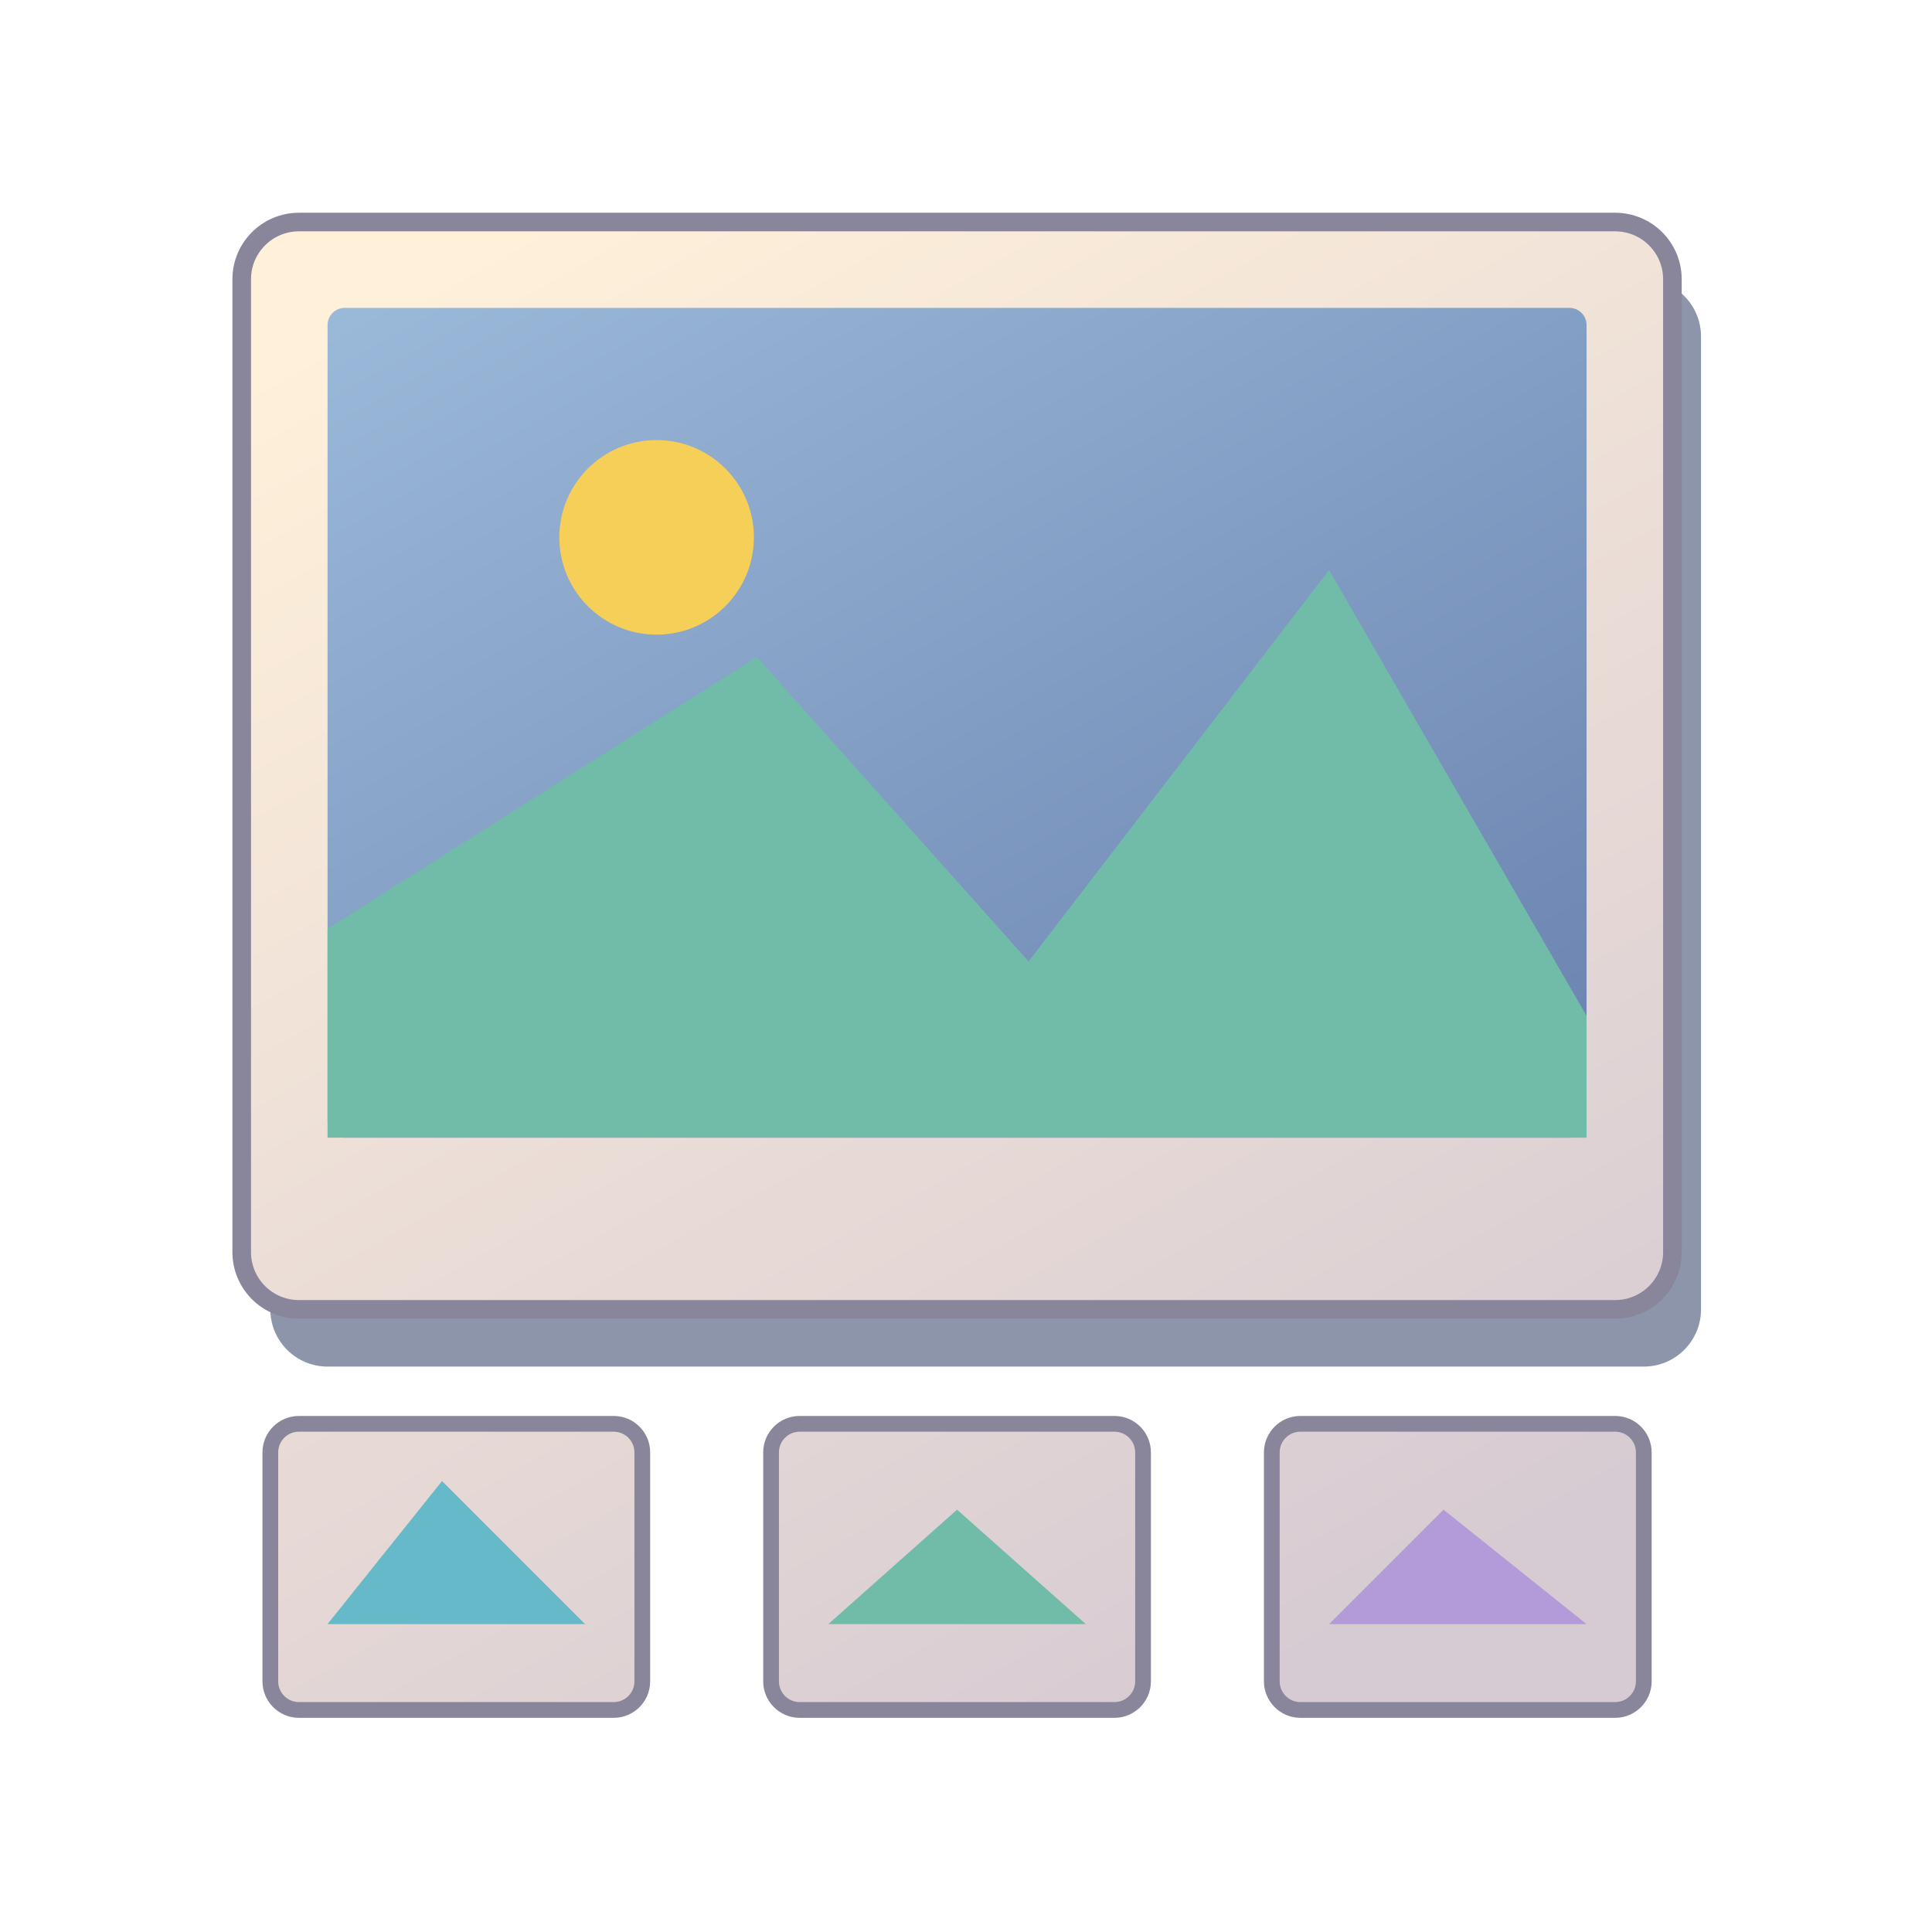
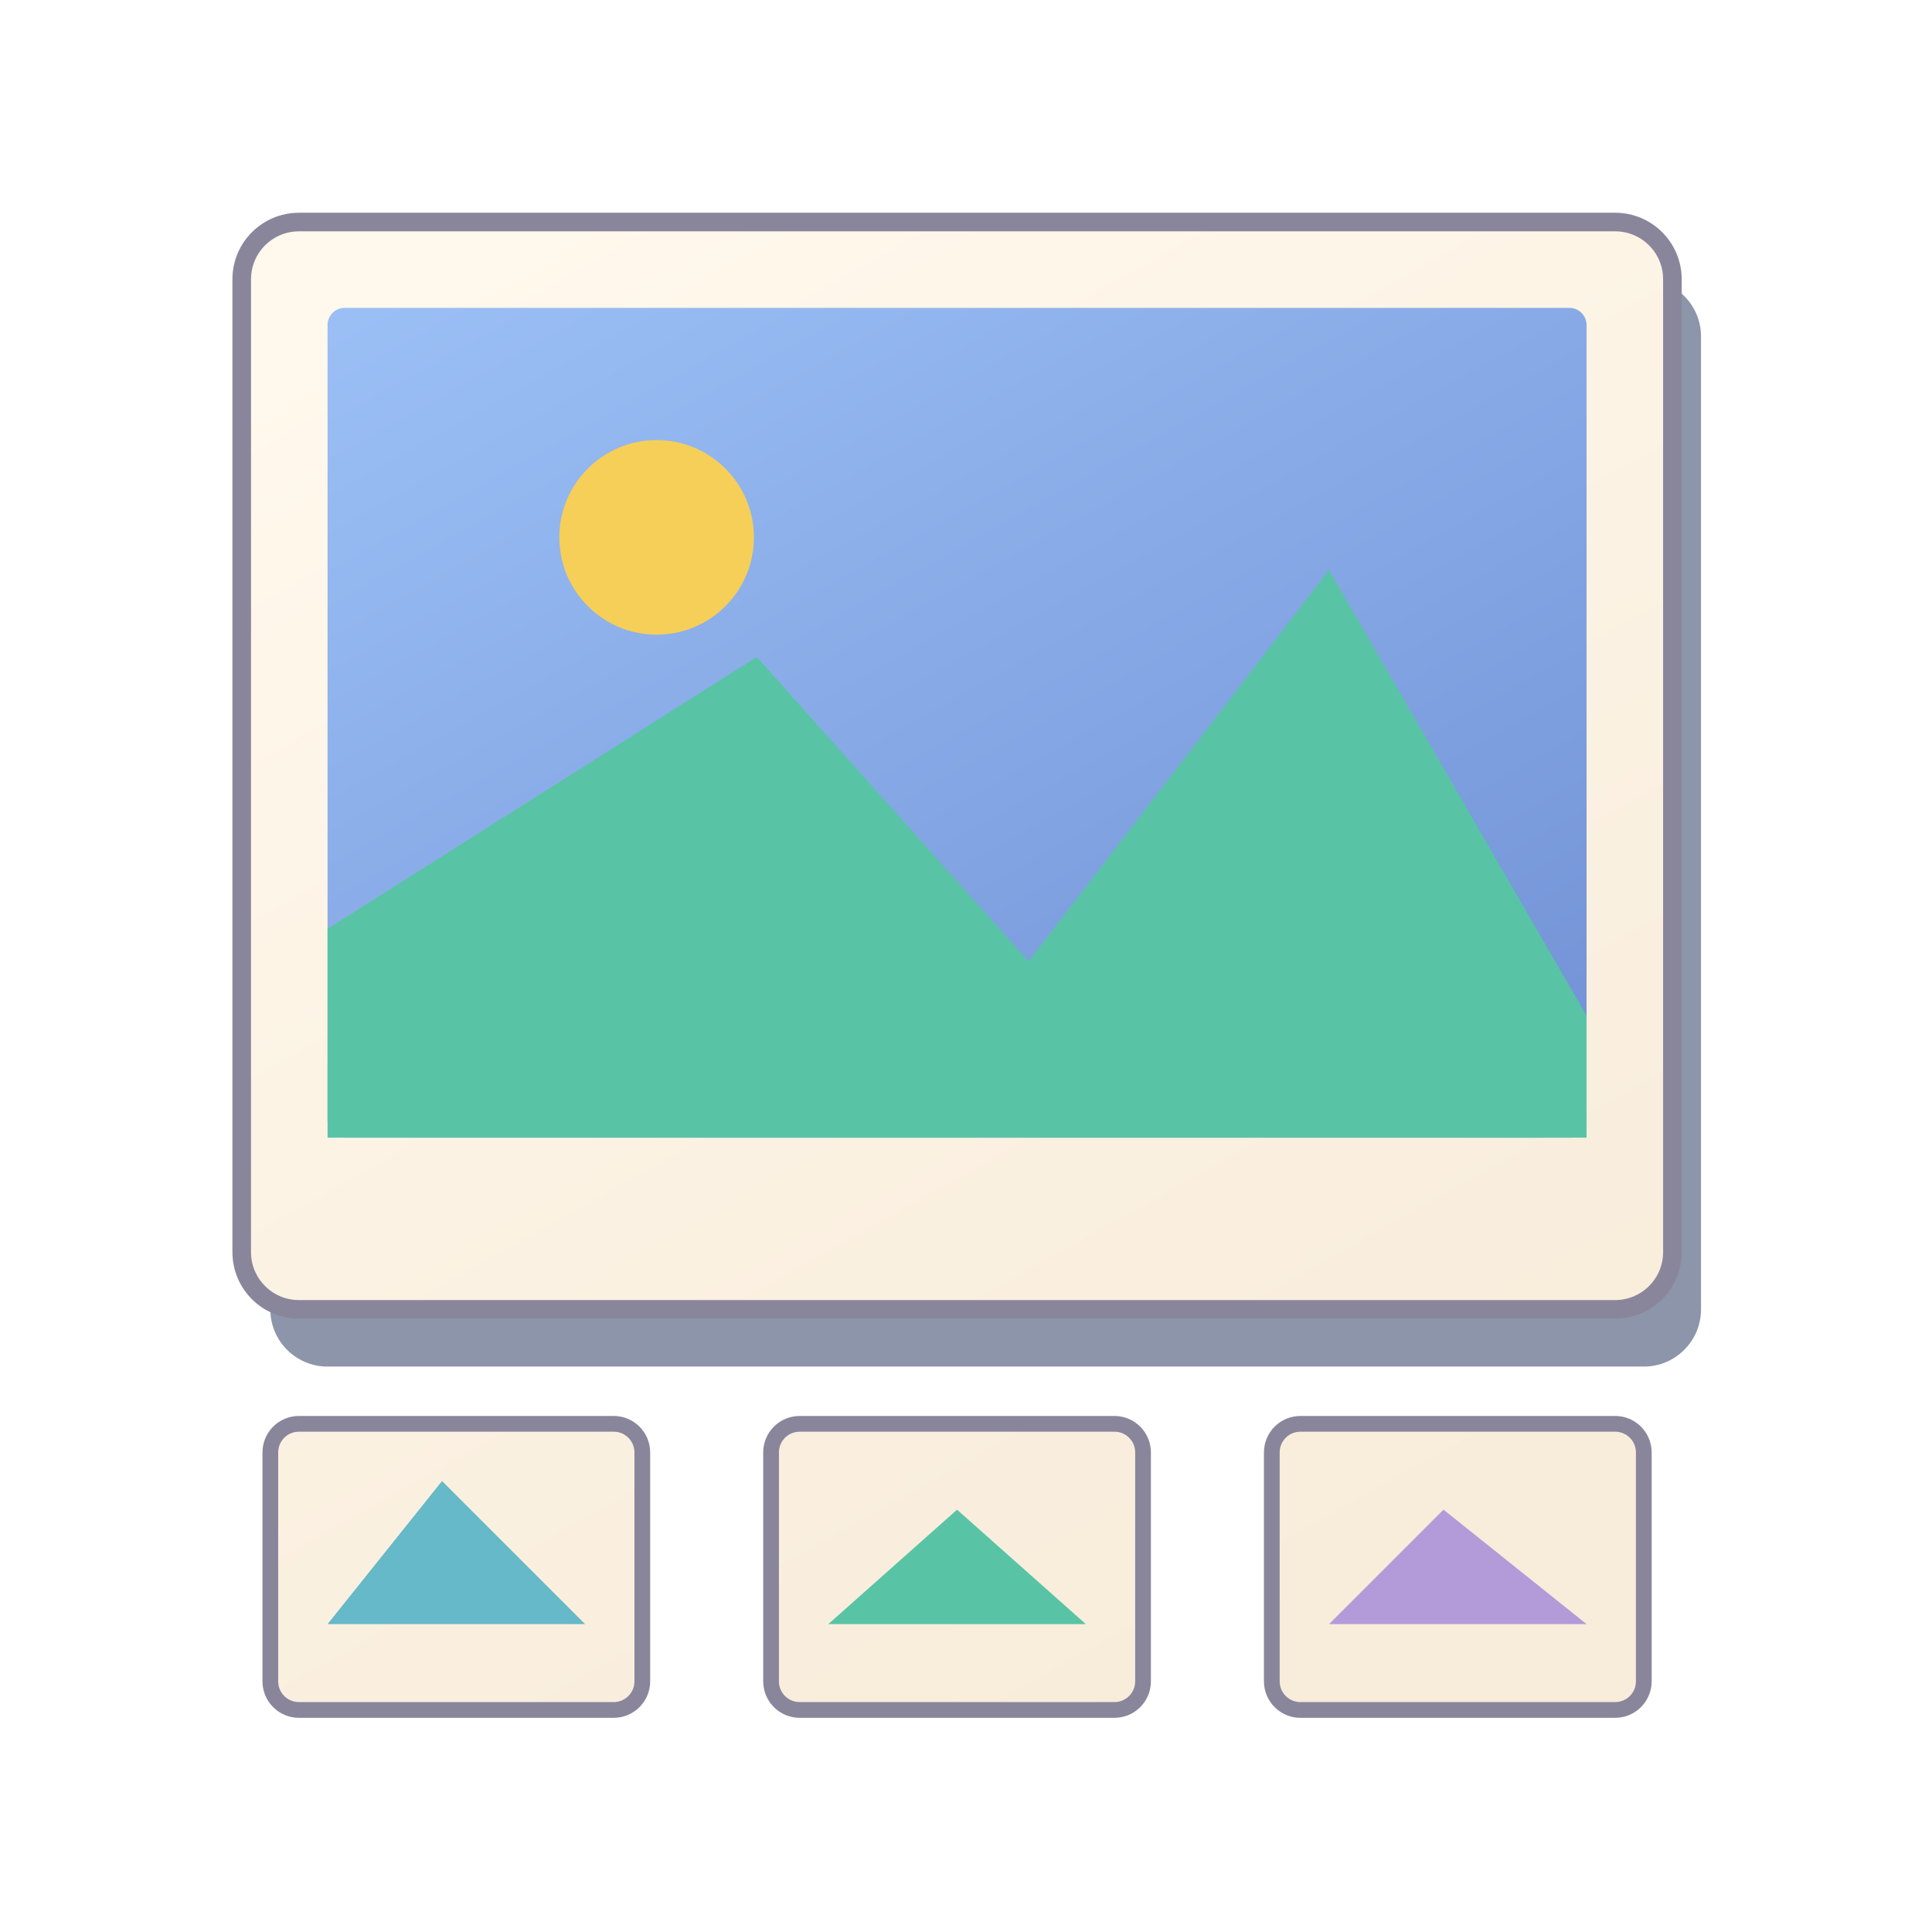
<svg xmlns="http://www.w3.org/2000/svg" width="64" height="64" viewBox="0 0 64 64">
  <g id="frameless-artwork" transform="translate(1.372038 0.720379) scale(0.947867)">
    <defs>
-       <linearGradient id="enamel" x1="0" y1="0" x2=".6" y2="1">
-         <stop stop-color="#f4c8d7" />
-         <stop offset=".4" stop-color="#e88bb6" />
-         <stop offset="1" stop-color="#b94e87" />
-       </linearGradient>
-       <linearGradient id="ink" x1="0" y1="0" x2="1" y2="1">
-         <stop stop-color="#f4c8d7" />
-         <stop offset=".6" stop-color="#e56ea1" />
-         <stop offset="1" stop-color="#b39bd9" />
-       </linearGradient>
-       <linearGradient id="gem" x1="0" y1="0" x2="1" y2="1">
-         <stop stop-color="#d9c3f2" />
-         <stop offset=".5" stop-color="#9272ba" />
-         <stop offset="1" stop-color="#71385f" />
-       </linearGradient>
-     </defs>
+  </defs>
    <g stroke-linecap="round" stroke-linejoin="round" />
    <defs>
      <linearGradient id="s-paper" gradientUnits="userSpaceOnUse" x1="15" y1="8" x2="43" y2="58">
-         <stop stop-color="#fff0da" />
-         <stop offset="1" stop-color="#d7cbd3" />
-       </linearGradient>
-       <linearGradient id="s-jade" gradientUnits="userSpaceOnUse" x1="15" y1="8" x2="43" y2="58">
-         <stop stop-color="#88cdb9" />
-         <stop offset="1" stop-color="#44878c" />
+         <stop stop-color="#fff8ec" />
+         <stop offset="1" stop-color="#f8ecda" />
      </linearGradient>
      <linearGradient id="s-blue" gradientUnits="userSpaceOnUse" x1="15" y1="8" x2="43" y2="58">
-         <stop stop-color="#9ab8d8" />
-         <stop offset="1" stop-color="#5d74a5" />
-       </linearGradient>
-       <linearGradient id="s-violet" gradientUnits="userSpaceOnUse" x1="15" y1="8" x2="43" y2="58">
-         <stop stop-color="#b3a1d9" />
-         <stop offset="1" stop-color="#8274a9" />
-       </linearGradient>
-       <linearGradient id="s-rose" gradientUnits="userSpaceOnUse" x1="15" y1="8" x2="43" y2="58">
-         <stop stop-color="#eca2bc" />
-         <stop offset="1" stop-color="#b66696" />
-       </linearGradient>
-       <linearGradient id="s-copper" gradientUnits="userSpaceOnUse" x1="15" y1="8" x2="43" y2="58">
-         <stop stop-color="#f0c582" />
-         <stop offset="1" stop-color="#d59965" />
-       </linearGradient>
-       <linearGradient id="s-steel" gradientUnits="userSpaceOnUse" x1="15" y1="8" x2="43" y2="58">
-         <stop stop-color="#cbd9d9" />
-         <stop offset="1" stop-color="#8298b0" />
-       </linearGradient>
-       <linearGradient id="s-coral" gradientUnits="userSpaceOnUse" x1="15" y1="8" x2="43" y2="58">
-         <stop stop-color="#ef9b83" />
-         <stop offset="1" stop-color="#cc697c" />
-       </linearGradient>
-       <linearGradient id="screen-glass" gradientUnits="userSpaceOnUse" x1="32" y1="10" x2="32" y2="45">
-         <stop stop-color="#42516c" />
-         <stop offset="1" stop-color="#29283e" />
-       </linearGradient>
-       <linearGradient id="rubber-handle" gradientUnits="userSpaceOnUse" x1="32" y1="8" x2="32" y2="24">
-         <stop stop-color="#ee9c91" />
-         <stop offset=".45" stop-color="#e87f8d" />
-         <stop offset="1" stop-color="#b85c7b" />
+         <stop stop-color="#9abff5" />
+         <stop offset="1" stop-color="#6785cd" />
      </linearGradient>
    </defs>
    <g data-material="authored" stroke-linecap="round" stroke-linejoin="round">
      <rect x="8" y="9" width="50" height="38" rx="2" fill="#8d95aa" />
      <rect x="7" y="7" width="50" height="38" rx="2" fill="url(#s-paper)" stroke="#89869c" stroke-width="0.65" />
      <rect x="10" y="10" width="44" height="29" rx="0.6" fill="url(#s-blue)" />
      <circle cx="21.5" cy="18.02" r="3.4" fill="#f6cf58" />
-       <path d="M10 39V31.7L25.0 22.2 34.5 32.84 45.0 19.16 54 34.74V39Z" fill="#70bca9" />
+       <path d="M10 39V31.7L25.0 22.2 34.5 32.84 45.0 19.16 54 34.74V39Z" fill="#58c4a5" />
      <rect x="8" y="49" width="13" height="10" rx="1" fill="url(#s-paper)" stroke="#89869c" stroke-width="0.55" />
      <rect x="25.5" y="49" width="13" height="10" rx="1" fill="url(#s-paper)" stroke="#89869c" stroke-width="0.55" />
      <rect x="43" y="49" width="13" height="10" rx="1" fill="url(#s-paper)" stroke="#89869c" stroke-width="0.55" />
      <path d="M10 56 14 51 19 56Z" fill="#65b9c8" />
-       <path d="M27.5 56 32 52 36.5 56Z" fill="#70bca9" />
+       <path d="M27.5 56 32 52 36.5 56Z" fill="#58c4a5" />
      <path d="M45 56 49 52 54 56Z" fill="#b39bd9" />
    </g>
  </g>
</svg>
